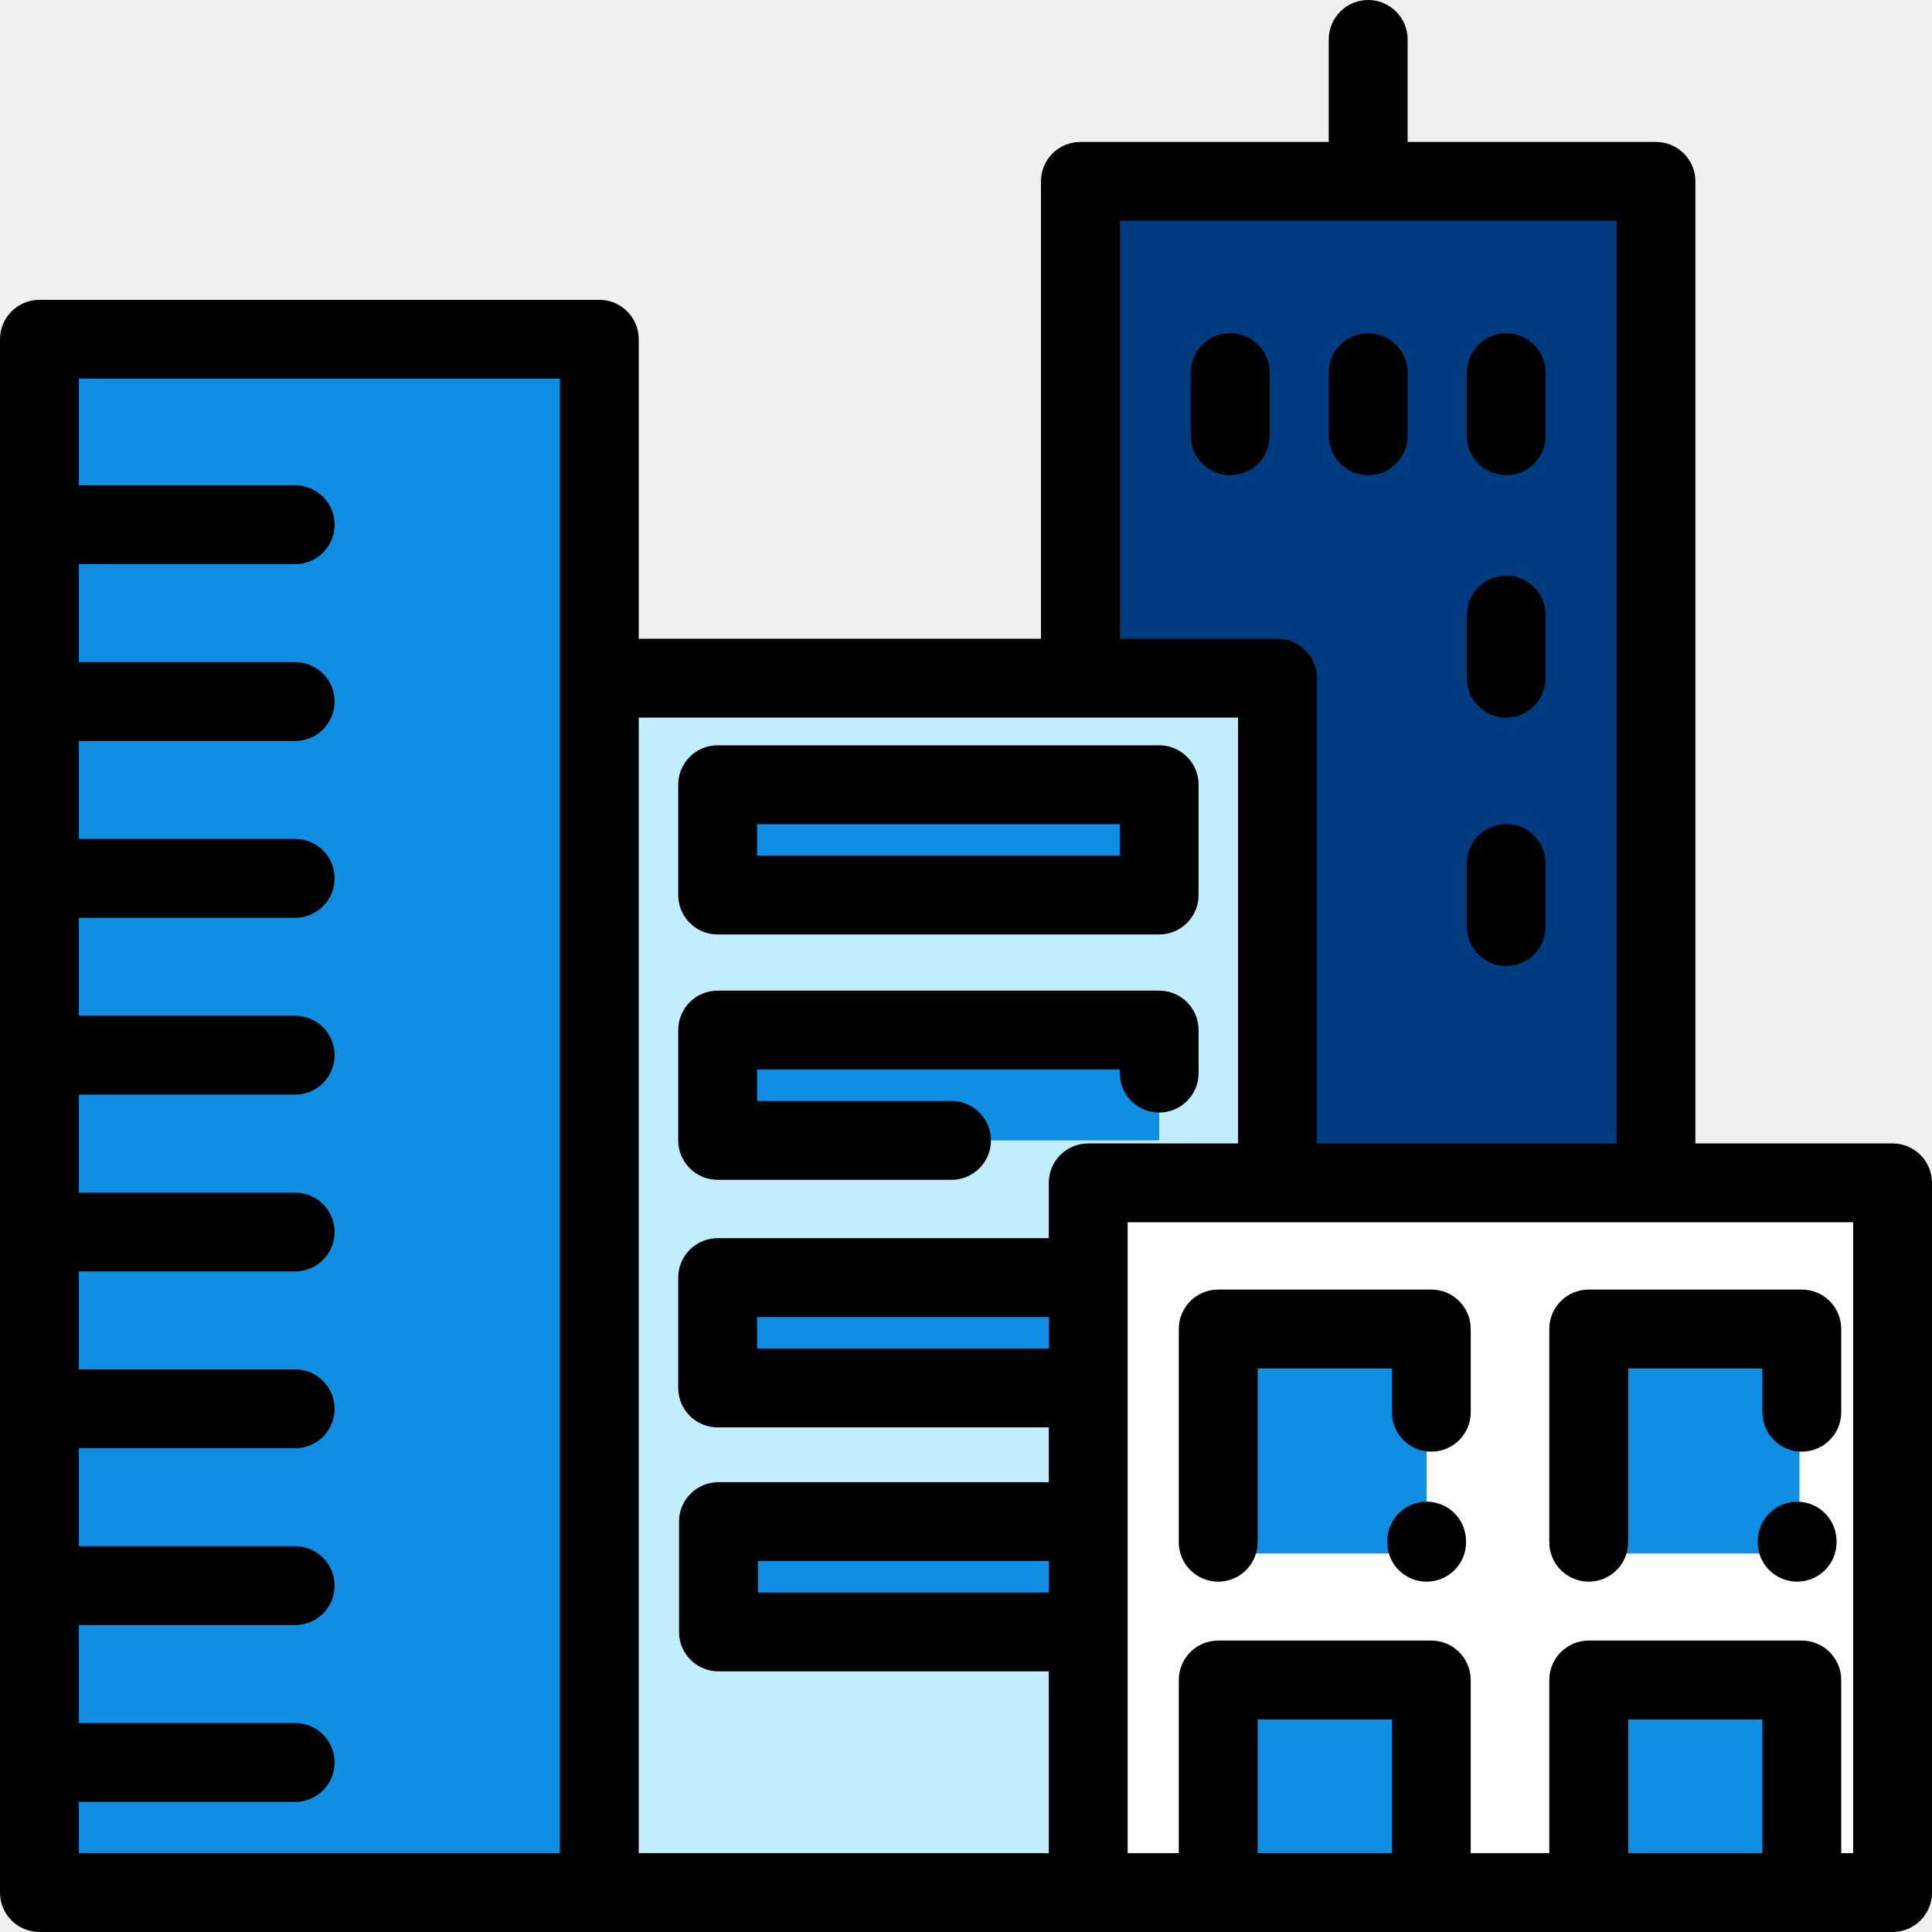
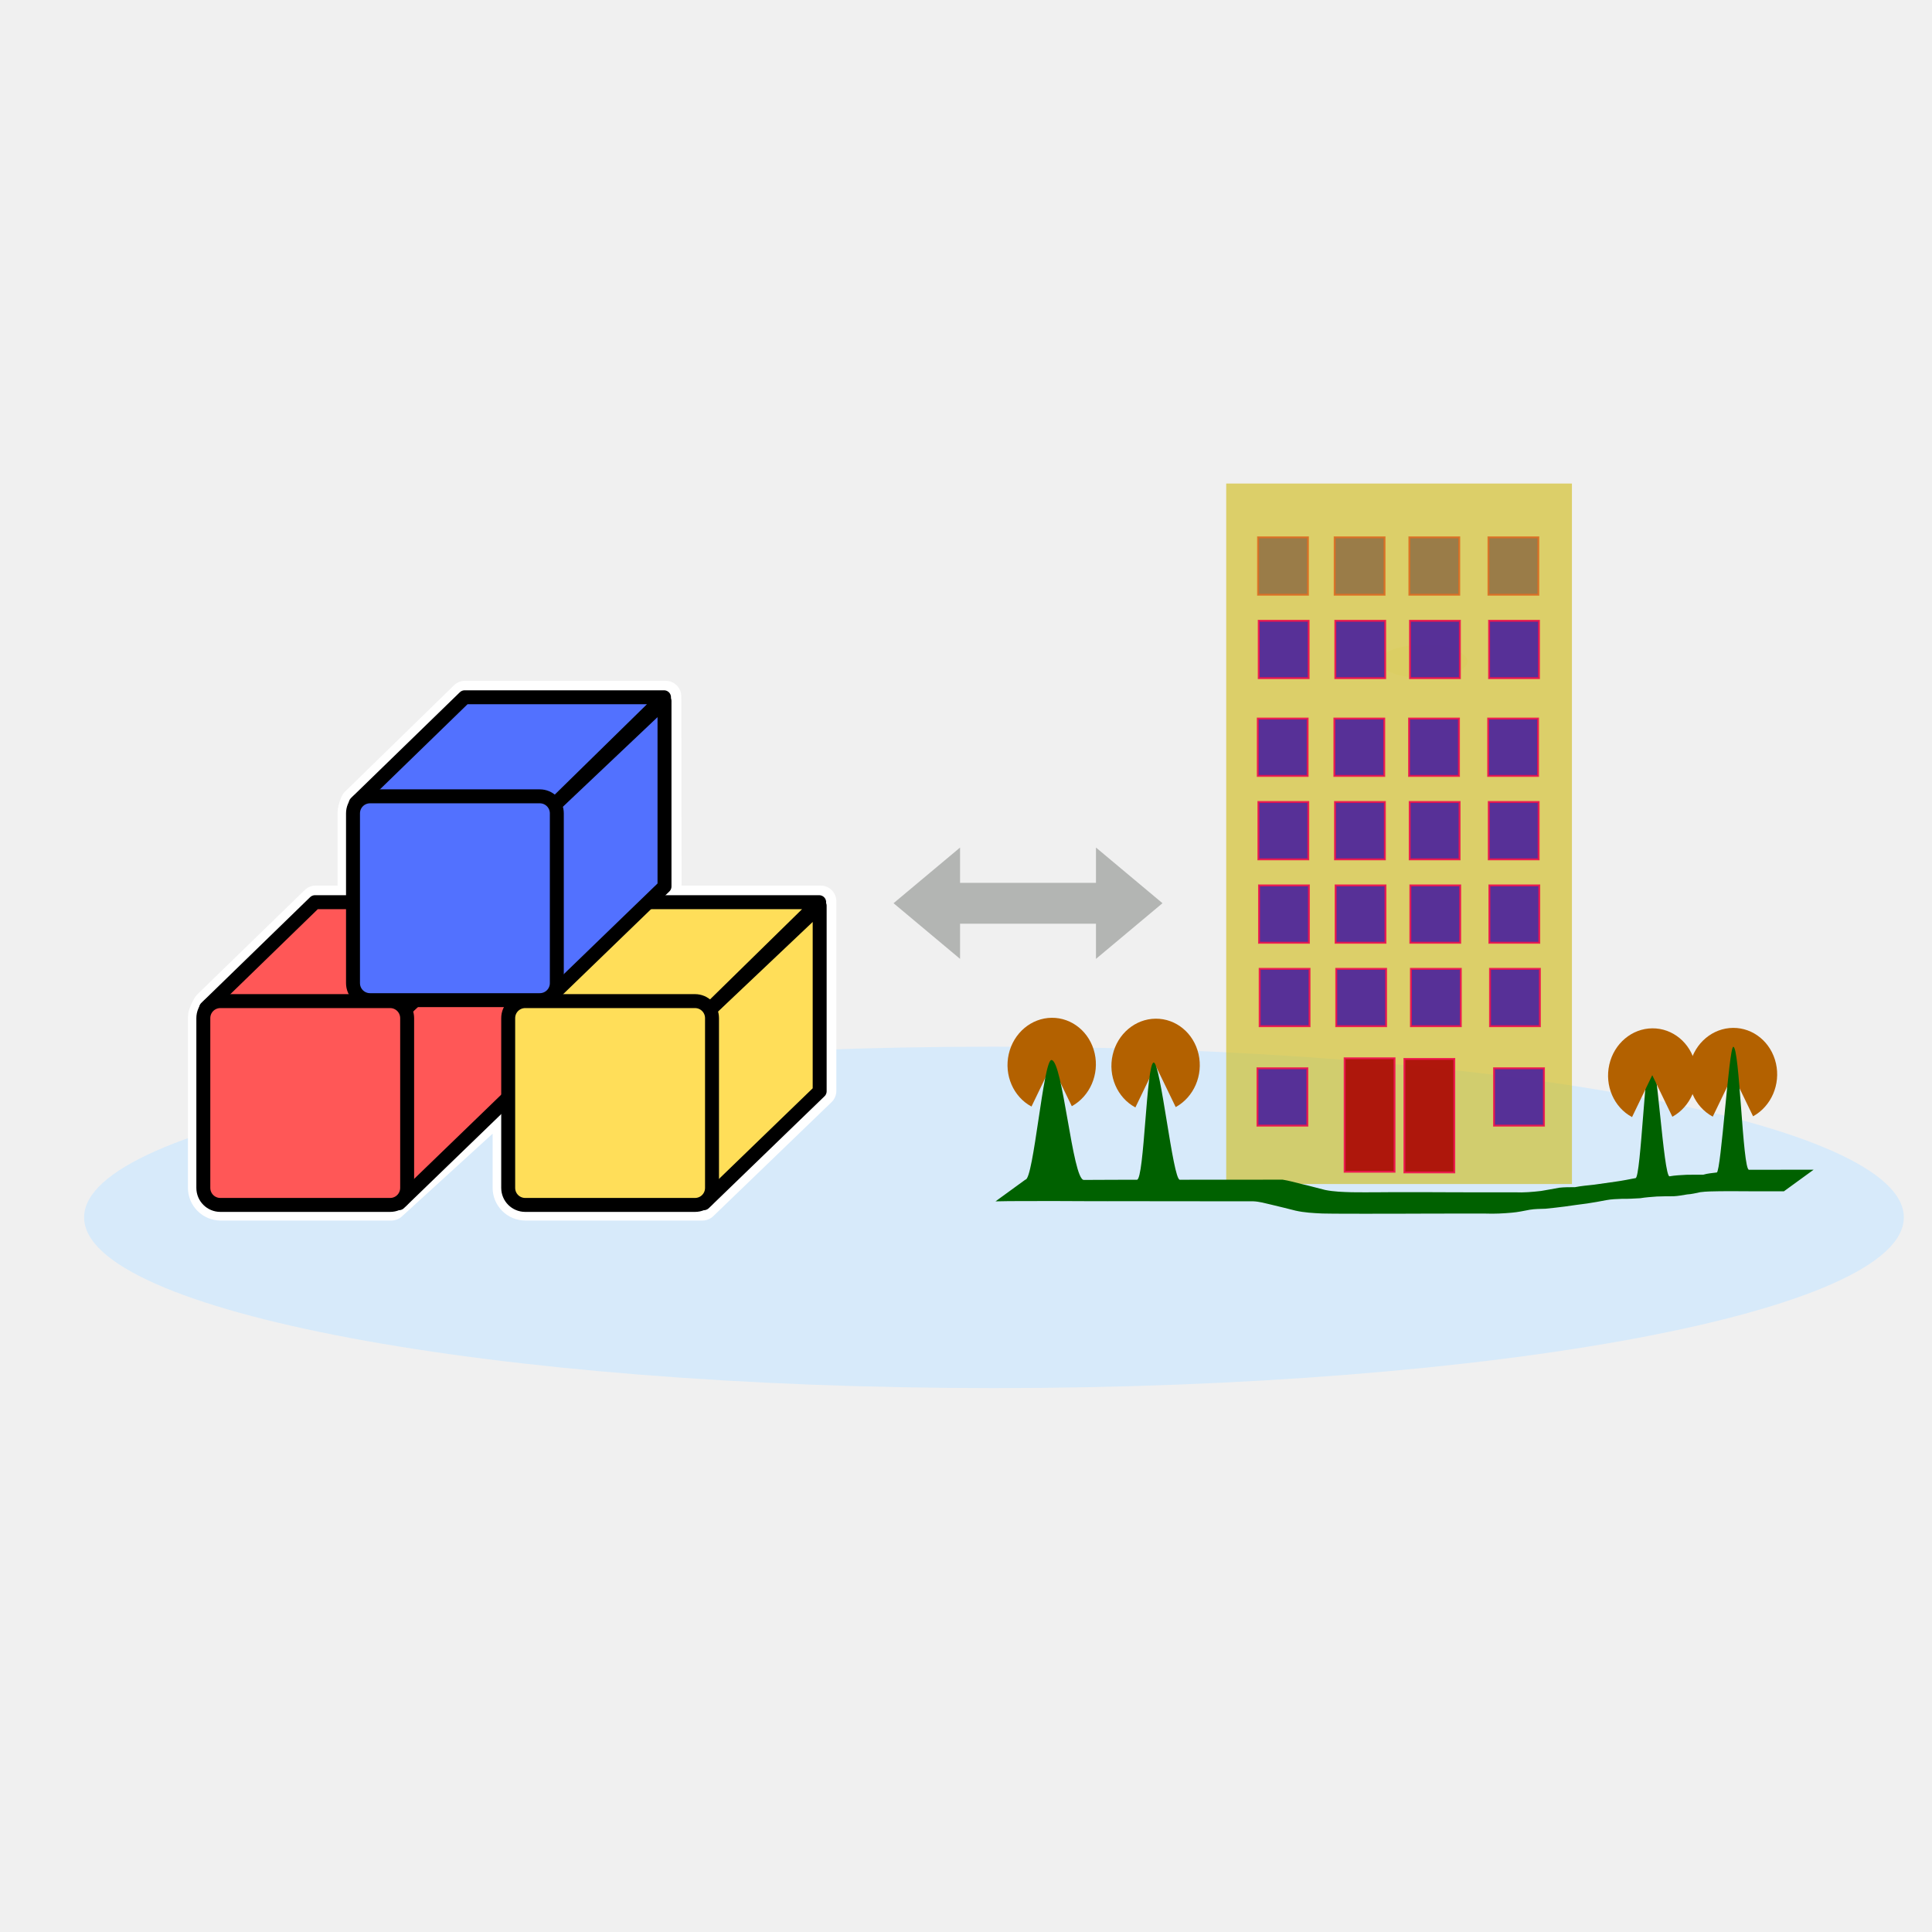
- <svg xmlns="http://www.w3.org/2000/svg" version="1.1" id="Layer_1" x="0px" y="0px" viewBox="0 0 512 512" style="enable-background:new 0 0 512 512;" xml:space="preserve">
-   <rect x="10.449" y="89.903" style="fill:#0F8EE3;" width="148.376" height="411.648" />
-   <polygon style="fill:#003A7F;" points="438.849,313.469 438.849,48.065 286.313,48.065 286.313,179.722 338.547,179.722   338.547,313.469 " />
-   <polygon style="fill:#C2EDFF;" points="338.547,309.381 338.547,179.722 158.824,179.722 158.824,501.551 338.547,501.551 " />
-   <g>
-     <rect x="190.182" y="207.956" style="fill:#0F8EE3;" width="117.008" height="29.235" />
-     <rect x="190.182" y="272.98" style="fill:#0F8EE3;" width="117.008" height="29.235" />
-     <rect x="190.182" y="338.004" style="fill:#0F8EE3;" width="117.008" height="29.235" />
-     <rect x="190.182" y="403.028" style="fill:#0F8EE3;" width="117.008" height="29.235" />
+ <svg xmlns="http://www.w3.org/2000/svg" version="1.1" width="500" height="500" viewBox="0 0 500 500" xml:space="preserve">
+   <defs>
+ </defs>
+   <g transform="matrix(5.01 0 0 0.94 257.24 315.06)" id="pqC7jAbUxoI25uMbs7Don">
+     <path style="stroke: rgb(17,242,181); stroke-width: 0; stroke-dasharray: none; stroke-linecap: butt; stroke-dashoffset: 0; stroke-linejoin: miter; stroke-miterlimit: 4; fill: rgb(215,234,250); fill-rule: nonzero; opacity: 1;" vector-effect="non-scaling-stroke" transform=" translate(0, 0)" d="M 0 -47 C 25.944 -47 47 -25.944 47 0 C 47 25.944 25.944 47 0 47 C -25.944 47 -47 25.944 -47 0 C -47 -25.944 -25.944 -47 0 -47 z" stroke-linecap="round" />
  </g>
-   <rect x="288.392" y="313.469" style="fill:#FFFFFF;" width="213.159" height="188.082" />
-   <g>
-     <rect x="322.842" y="352.193" style="fill:#0F8EE3;" width="55.227" height="59.494" />
-     <rect x="421.648" y="352.193" style="fill:#0F8EE3;" width="55.227" height="59.494" />
-     <rect x="322.842" y="448.324" style="fill:#0F8EE3;" width="55.227" height="53.225" />
-     <rect x="421.648" y="448.324" style="fill:#0F8EE3;" width="55.227" height="53.225" />
+   <g transform="matrix(6.757304410065483e+22 0 0 6.757304410065483e+22 149.29 73.02)" id="Dz-otGpqaRhuTU2G6bXkf">
+     <path style="stroke: rgb(0,0,0); stroke-width: 1; stroke-dasharray: none; stroke-linecap: butt; stroke-dashoffset: 0; stroke-linejoin: miter; stroke-miterlimit: 4; fill: rgb(255,255,255); fill-opacity: 0; fill-rule: nonzero; opacity: 1;" vector-effect="non-scaling-stroke" transform=" translate(0, 0)" d="M 0 0 z" stroke-linecap="round" />
  </g>
-   <path d="M501.551,303.02h-52.253V48.065c0-5.771-4.679-10.449-10.449-10.449H373.03V10.449C373.03,4.678,368.351,0,362.581,0  s-10.449,4.678-10.449,10.449v27.167h-65.818c-5.77,0-10.449,4.678-10.449,10.449v121.208H169.273V89.905  c0-5.771-4.679-10.449-10.449-10.449H10.449C4.679,79.456,0,84.134,0,89.905v411.646C0,507.322,4.679,512,10.449,512h491.102  c5.77,0,10.449-4.678,10.449-10.449V313.469C512,307.698,507.321,303.02,501.551,303.02z M296.762,58.514H428.4V303.02h-79.404  V179.722c0-5.771-4.679-10.449-10.449-10.449h-41.784V58.514z M20.898,477.518h57.321c5.77,0,10.449-4.678,10.449-10.449  c0-5.771-4.679-10.449-10.449-10.449H20.898v-25.962h57.321c5.77,0,10.449-4.678,10.449-10.449c0-5.771-4.679-10.449-10.449-10.449  H20.898v-25.962h57.321c5.77,0,10.449-4.678,10.449-10.449c0-5.771-4.679-10.449-10.449-10.449H20.898V336.94h57.321  c5.77,0,10.449-4.678,10.449-10.449c0-5.771-4.679-10.449-10.449-10.449H20.898V290.08h57.321c5.77,0,10.449-4.678,10.449-10.449  c0-5.771-4.679-10.449-10.449-10.449H20.898v-25.961h57.321c5.77,0,10.449-4.678,10.449-10.449s-4.679-10.449-10.449-10.449H20.898  v-25.962h57.321c5.77,0,10.449-4.678,10.449-10.449s-4.679-10.449-10.449-10.449H20.898v-25.962h57.321  c5.77,0,10.449-4.678,10.449-10.449s-4.679-10.449-10.449-10.449H20.898v-28.25h127.478v79.368v311.38H20.898V477.518z   M169.273,190.171h158.824V303.02h-39.706c-5.77,0-10.449,4.678-10.449,10.449v14.661h-87.76c-5.77,0-10.449,4.678-10.449,10.449  v29.235c0,5.771,4.679,10.449,10.449,10.449h87.76v14.53h-87.544c-5.77,0-10.449,4.678-10.449,10.449v29.235  c0,5.771,4.679,10.449,10.449,10.449h87.544v48.175H169.273V190.171z M277.943,357.366h-77.311v-8.337h77.311V357.366z   M277.943,422.03h-77.095v-8.337h77.095V422.03z M333.29,491.102v-35.437h35.57v35.437h-30.314H333.29z M467.047,491.102h-35.57  v-35.437h35.57V491.102z M491.102,491.102h-3.157v-45.886c0-5.771-4.679-10.449-10.449-10.449h-56.468  c-5.77,0-10.449,4.678-10.449,10.449v45.886h-20.822v-45.886c0-5.771-4.679-10.449-10.449-10.449H322.84  c-5.77,0-10.449,4.678-10.449,10.449v45.886h-13.55V323.918h192.261V491.102z" />
-   <path d="M379.309,341.747h-56.468c-5.77,0-10.449,4.678-10.449,10.449v56.511c0,5.771,4.679,10.449,10.449,10.449  s10.449-4.678,10.449-10.449v-46.062h35.57v11.609c0,5.771,4.679,10.449,10.449,10.449s10.449-4.678,10.449-10.449v-22.058  C389.758,346.425,385.079,341.747,379.309,341.747z" />
-   <path d="M378.068,397.967c-5.77,0-10.449,4.678-10.449,10.449v0.292c0,5.771,4.679,10.449,10.449,10.449s10.449-4.678,10.449-10.449  v-0.292C388.517,402.645,383.839,397.967,378.068,397.967z" />
-   <path d="M410.58,352.196v56.511c0,5.771,4.679,10.449,10.449,10.449s10.449-4.678,10.449-10.449v-46.062h35.57v11.609  c0,5.771,4.679,10.449,10.449,10.449s10.449-4.678,10.449-10.449v-22.058c0-5.771-4.679-10.449-10.449-10.449h-56.468  C415.258,341.747,410.58,346.425,410.58,352.196z" />
-   <path d="M476.256,397.967c-5.77,0-10.449,4.678-10.449,10.449v0.292c0,5.771,4.679,10.449,10.449,10.449s10.449-4.678,10.449-10.449  v-0.292C486.705,402.645,482.026,397.967,476.256,397.967z" />
-   <path d="M326.009,88.303c-5.77,0-10.449,4.678-10.449,10.449v16.718c0,5.771,4.679,10.449,10.449,10.449  c5.77,0,10.449-4.678,10.449-10.449V98.752C336.458,92.981,331.779,88.303,326.009,88.303z" />
-   <path d="M362.581,125.92c5.77,0,10.449-4.678,10.449-10.449V98.752c0-5.771-4.679-10.449-10.449-10.449s-10.449,4.678-10.449,10.449  v16.718C352.132,121.242,356.811,125.92,362.581,125.92z" />
-   <path d="M399.152,125.92c5.77,0,10.449-4.678,10.449-10.449V98.752c0-5.771-4.679-10.449-10.449-10.449  c-5.77,0-10.449,4.678-10.449,10.449v16.718C388.703,121.242,393.382,125.92,399.152,125.92z" />
-   <path d="M399.152,190.171c5.77,0,10.449-4.678,10.449-10.449v-16.718c0-5.771-4.679-10.449-10.449-10.449  c-5.77,0-10.449,4.678-10.449,10.449v16.718C388.703,185.493,393.382,190.171,399.152,190.171z" />
-   <path d="M399.152,256c5.77,0,10.449-4.678,10.449-10.449v-16.718c0-5.771-4.679-10.449-10.449-10.449  c-5.77,0-10.449,4.678-10.449,10.449v16.718C388.703,251.322,393.382,256,399.152,256z" />
-   <path d="M190.183,247.641H307.19c5.77,0,10.449-4.678,10.449-10.449v-29.235c0-5.771-4.679-10.449-10.449-10.449H190.183  c-5.77,0-10.449,4.678-10.449,10.449v29.235C179.734,242.963,184.412,247.641,190.183,247.641z M200.632,218.406h96.109v8.337  h-96.109L200.632,218.406L200.632,218.406z" />
-   <path d="M190.183,312.664h61.985c5.77,0,10.449-4.678,10.449-10.449s-4.679-10.449-10.449-10.449h-51.536v-8.337h96.109v0.958  c0,5.771,4.679,10.449,10.449,10.449c5.77,0,10.449-4.678,10.449-10.449V272.98c0-5.771-4.679-10.449-10.449-10.449H190.183  c-5.77,0-10.449,4.678-10.449,10.449v29.235C179.734,307.986,184.412,312.664,190.183,312.664z" />
-   <g>
- </g>
-   <g>
- </g>
-   <g>
- </g>
-   <g>
- </g>
-   <g>
- </g>
-   <g>
- </g>
-   <g>
- </g>
-   <g>
- </g>
-   <g>
- </g>
-   <g>
- </g>
-   <g>
- </g>
-   <g>
- </g>
-   <g>
- </g>
-   <g>
- </g>
-   <g>
- </g>
+   <g transform="matrix(0.87 0 0 0.87 266.05 233.75)" id="0tC6Dbg4zQ40qz_ZfJlGe">
+     <path style="stroke: none; stroke-width: 1; stroke-dasharray: none; stroke-linecap: butt; stroke-dashoffset: 0; stroke-linejoin: miter; stroke-miterlimit: 4; fill: rgb(179,181,179); fill-rule: nonzero; opacity: 1;" vector-effect="non-scaling-stroke" transform=" translate(-40, -40)" d="M 60.214 56.561 L 60.214 46.09 L 19.786 46.09 L 19.786 56.56 L 0 40 L 19.786 23.439 L 19.786 33.938 L 60.214 33.938 L 60.214 23.439 L 80 40 L 60.214 56.561 z" stroke-linecap="round" />
+   </g>
+   <g transform="matrix(0.83 0 0 0.83 132.54 246.03)" id="qM1G8VRdmkFQgRWQODUqp">
+     <g style="" vector-effect="non-scaling-stroke">
+       <g transform="matrix(3.8 0 0 3.8 0 0)" id="dc3mZXot5UUy1-ERucRa_">
+         <path style="stroke: rgb(255,255,255); stroke-width: 8.13; stroke-dasharray: none; stroke-linecap: round; stroke-dashoffset: 0; stroke-linejoin: round; stroke-miterlimit: 4; fill: none; fill-rule: nonzero; opacity: 1;" vector-effect="non-scaling-stroke" transform=" translate(-30, -30)" d="M 26.134 9.144 L 17.187 17.873 C 17.187 17.873 16.969 18.349 16.969 18.652 L 16.969 25.947 L 13.883 25.947 L 5.154 34.427 C 5.12 34.458 5.091 34.486 5.06 34.52 C 5.06 34.52 4.686 35.152 4.686 35.456 L 4.686 49.453 C 4.686 50.231 5.311 50.856 6.089 50.856 L 20.087 50.856 L 29.688 42.096 L 29.688 49.453 C 29.688 50.231 30.313 50.856 31.091 50.856 L 45.611 50.856 L 55.314 41.503 L 55.314 25.947 L 42.616 25.947 L 42.594 9.144 L 26.134 9.144 z" stroke-linecap="round" />
+       </g>
+       <g transform="matrix(3.27 0 0 3.27 -17.22 32.35)" id="YB67RY9fqsTJs5m2L47_7">
+         <path style="stroke: rgb(0,0,0); stroke-width: 3.61; stroke-dasharray: none; stroke-linecap: round; stroke-dashoffset: 0; stroke-linejoin: round; stroke-miterlimit: 4; fill: rgb(255,87,87); fill-rule: evenodd; opacity: 1;" vector-effect="non-scaling-stroke" transform=" translate(-29.21, -42.61)" d="M 23.692 56.796 L 34.73 46.123 L 34.73 28.434 L 23.765 38.814 L 23.692 56.796 z" stroke-linecap="round" />
+       </g>
+       <g transform="matrix(3.27 0 0 3.27 -47.36 2.7)" id="dcgvO4ROO-aCkrQjLJRIx">
+         <path style="stroke: rgb(0,0,0); stroke-width: 3.61; stroke-dasharray: none; stroke-linecap: round; stroke-dashoffset: 0; stroke-linejoin: round; stroke-miterlimit: 4; fill: rgb(255,87,87); fill-rule: evenodd; opacity: 1;" vector-effect="non-scaling-stroke" transform=" translate(-20.04, -33.59)" d="M 5.344 38.229 L 15.724 28.141 L 34.73 28.141 L 23.619 39.033 L 5.344 38.229 z" stroke-linecap="round" />
+       </g>
+       <g transform="matrix(3.27 0 0 3.27 -64.5 47.51)" id="aTOiC1yOyuFIhDe9dXHJg">
+         <path style="stroke: rgb(0,0,0); stroke-width: 3.61; stroke-dasharray: none; stroke-linecap: round; stroke-dashoffset: 0; stroke-linejoin: round; stroke-miterlimit: 4; fill: rgb(255,87,87); fill-rule: evenodd; opacity: 1;" vector-effect="non-scaling-stroke" transform=" translate(-14.83, -47.23)" d="M 6.734 37.511 C 5.834 37.511 5.109 38.236 5.109 39.136 L 5.109 55.321 C 5.109 56.222 5.834 56.946 6.734 56.946 L 22.919 56.946 C 23.819 56.946 24.544 56.222 24.544 55.321 L 24.544 39.136 C 24.544 38.236 23.819 37.511 22.919 37.511 L 6.734 37.511 z" stroke-linecap="round" />
+       </g>
+       <g transform="matrix(3.27 0 0 3.27 77.84 32.35)" id="0JMq5IiP7ZV6skg6hTL3L">
+         <path style="stroke: rgb(0,0,0); stroke-width: 3.61; stroke-dasharray: none; stroke-linecap: round; stroke-dashoffset: 0; stroke-linejoin: round; stroke-miterlimit: 4; fill: rgb(255,222,89); fill-rule: evenodd; opacity: 1;" vector-effect="non-scaling-stroke" transform=" translate(-29.21, -42.61)" d="M 23.692 56.796 L 34.73 46.123 L 34.73 28.434 L 23.765 38.814 L 23.692 56.796 z" stroke-linecap="round" />
+       </g>
+       <g transform="matrix(3.27 0 0 3.27 47.7 2.7)" id="go82EwYvZ27VC-TbvmQiV">
+         <path style="stroke: rgb(0,0,0); stroke-width: 3.61; stroke-dasharray: none; stroke-linecap: round; stroke-dashoffset: 0; stroke-linejoin: round; stroke-miterlimit: 4; fill: rgb(255,222,89); fill-rule: evenodd; opacity: 1;" vector-effect="non-scaling-stroke" transform=" translate(-20.04, -33.59)" d="M 5.344 38.229 L 15.724 28.141 L 34.73 28.141 L 23.619 39.033 L 5.344 38.229 z" stroke-linecap="round" />
+       </g>
+       <g transform="matrix(3.27 0 0 3.27 30.56 47.51)" id="eDH6cgMlEMJ5LuRywJQf0">
+         <path style="stroke: rgb(0,0,0); stroke-width: 3.61; stroke-dasharray: none; stroke-linecap: round; stroke-dashoffset: 0; stroke-linejoin: round; stroke-miterlimit: 4; fill: rgb(255,222,89); fill-rule: evenodd; opacity: 1;" vector-effect="non-scaling-stroke" transform=" translate(-14.83, -47.23)" d="M 6.734 37.511 C 5.834 37.511 5.109 38.236 5.109 39.136 L 5.109 55.321 C 5.109 56.222 5.834 56.946 6.734 56.946 L 22.919 56.946 C 23.819 56.946 24.544 56.222 24.544 55.321 L 24.544 39.136 C 24.544 38.236 23.819 37.511 22.919 37.511 L 6.734 37.511 z" stroke-linecap="round" />
+       </g>
+       <g transform="matrix(3.27 0 0 3.27 29.46 -31.51)" id="TIf8fkXk5wX18fbIzgcQA">
+         <path style="stroke: rgb(0,0,0); stroke-width: 3.61; stroke-dasharray: none; stroke-linecap: round; stroke-dashoffset: 0; stroke-linejoin: round; stroke-miterlimit: 4; fill: rgb(82,113,255); fill-rule: evenodd; opacity: 1;" vector-effect="non-scaling-stroke" transform=" translate(-29.21, -42.61)" d="M 23.692 56.796 L 34.73 46.123 L 34.73 28.434 L 23.765 38.814 L 23.692 56.796 z" stroke-linecap="round" />
+       </g>
+       <g transform="matrix(3.27 0 0 3.27 -0.68 -61.19)" id="IYxu2RwGygWdxmQfWPf5s">
+         <path style="stroke: rgb(0,0,0); stroke-width: 3.61; stroke-dasharray: none; stroke-linecap: round; stroke-dashoffset: 0; stroke-linejoin: round; stroke-miterlimit: 4; fill: rgb(82,113,255); fill-rule: evenodd; opacity: 1;" vector-effect="non-scaling-stroke" transform=" translate(-20.04, -33.59)" d="M 5.344 38.229 L 15.724 28.141 L 34.73 28.141 L 23.619 39.033 L 5.344 38.229 z" stroke-linecap="round" />
+       </g>
+       <g transform="matrix(3.27 0 0 3.27 -17.83 -16.34)" id="JwRV2CLGDe5E1d21y13e4">
+         <path style="stroke: rgb(0,0,0); stroke-width: 3.61; stroke-dasharray: none; stroke-linecap: round; stroke-dashoffset: 0; stroke-linejoin: round; stroke-miterlimit: 4; fill: rgb(82,113,255); fill-rule: evenodd; opacity: 1;" vector-effect="non-scaling-stroke" transform=" translate(-14.83, -47.23)" d="M 6.734 37.511 C 5.834 37.511 5.109 38.236 5.109 39.136 L 5.109 55.321 C 5.109 56.222 5.834 56.946 6.734 56.946 L 22.919 56.946 C 23.819 56.946 24.544 56.222 24.544 55.321 L 24.544 39.136 C 24.544 38.236 23.819 37.511 22.919 37.511 L 6.734 37.511 z" stroke-linecap="round" />
+       </g>
+     </g>
+   </g>
+   <g transform="matrix(0.96 0 0 0.96 363.5 219.9)" id="fAxK152yy8faC_BhTW8hS">
+     <g style="" vector-effect="non-scaling-stroke">
+       <g transform="matrix(0.4 0 0 0.4 -32.77 -76.47)" id="JqcEIbRgJR_z74VaJhEUu">
+         <path style="stroke: rgb(239,16,77); stroke-opacity: 0.88; stroke-width: 0.5; stroke-dasharray: none; stroke-linecap: butt; stroke-dashoffset: 0; stroke-linejoin: miter; stroke-miterlimit: 4; fill: rgb(71,28,156); fill-opacity: 0.89; fill-rule: nonzero; opacity: 1;" vector-effect="non-scaling-stroke" transform=" translate(-16.8, -19.32)" d="M 0 38.642 L 0 0 L 33.602 0 L 33.602 38.642 z" stroke-linecap="round" />
+       </g>
+       <g transform="matrix(0.4 0 0 0.4 -12.12 -76.47)" id="dhVnwOYKy81dHYwOBJIYC">
+         <path style="stroke: rgb(239,16,77); stroke-opacity: 0.88; stroke-width: 0.5; stroke-dasharray: none; stroke-linecap: butt; stroke-dashoffset: 0; stroke-linejoin: miter; stroke-miterlimit: 4; fill: rgb(71,28,156); fill-opacity: 0.89; fill-rule: nonzero; opacity: 1;" vector-effect="non-scaling-stroke" transform=" translate(-16.8, -19.32)" d="M 0 38.642 L 0 0 L 33.602 0 L 33.602 38.642 z" stroke-linecap="round" />
+       </g>
+       <g transform="matrix(0.4 0 0 0.4 29.34 -76.47)" id="4VuOyztZDN8wYWzsvsZMQ">
+         <path style="stroke: rgb(239,16,77); stroke-opacity: 0.88; stroke-width: 0.5; stroke-dasharray: none; stroke-linecap: butt; stroke-dashoffset: 0; stroke-linejoin: miter; stroke-miterlimit: 4; fill: rgb(71,28,156); fill-opacity: 0.89; fill-rule: nonzero; opacity: 1;" vector-effect="non-scaling-stroke" transform=" translate(-16.8, -19.32)" d="M 0 38.642 L 0 0 L 33.602 0 L 33.602 38.642 z" stroke-linecap="round" />
+       </g>
+       <g transform="matrix(0.4 0 0 0.4 8.02 -76.47)" id="g3HPZXCutOHSxDWsuOUy6">
+         <path style="stroke: rgb(239,16,77); stroke-opacity: 0.88; stroke-width: 0.5; stroke-dasharray: none; stroke-linecap: butt; stroke-dashoffset: 0; stroke-linejoin: miter; stroke-miterlimit: 4; fill: rgb(71,28,156); fill-opacity: 0.89; fill-rule: nonzero; opacity: 1;" vector-effect="non-scaling-stroke" transform=" translate(-16.8, -19.32)" d="M 0 38.642 L 0 0 L 33.602 0 L 33.602 38.642 z" stroke-linecap="round" />
+       </g>
+       <g transform="matrix(1.27 0.1 -0.16 2.04 88.57 60.2)" id="qe_CYN5UiM0ZbF3fyB0ij">
+         <linearGradient id="SVGID_16" gradientUnits="userSpaceOnUse" gradientTransform="matrix(1 0 0 1 0 0)" x1="189.61" y1="384.75" x2="200.36" y2="386.79">
+           <stop offset="0%" style="stop-color:rgb(223,104,0);stop-opacity: 0.93" />
+           <stop offset="100%" style="stop-color:rgb(223,104,0);stop-opacity: 0" />
+         </linearGradient>
+         <path style="stroke: url(#SVGID_16); stroke-width: 0.25; stroke-dasharray: none; stroke-linecap: square; stroke-dashoffset: 0; stroke-linejoin: bevel; stroke-miterlimit: 4; fill: rgb(179,97,0); fill-rule: evenodd; opacity: 1;" vector-effect="non-scaling-stroke" transform=" translate(-192.01, -385.44)" d="M 188.44 391.38 C 184.449 390.29 182.108 387.536 182.775 384.717 C 183.442 381.898 186.944 379.748 191.248 379.515 C 195.552 379.282 199.537 381.027 200.889 383.737 C 202.241 386.446 200.609 389.416 196.94 390.92 L 192.01 385.67 z" stroke-linecap="round" />
+       </g>
+       <g transform="matrix(1.27 0.1 -0.16 2.04 -67.08 57.72)" id="04pEex3KeN8g1gyW5ncNZ">
+         <linearGradient id="SVGID_17" gradientUnits="userSpaceOnUse" gradientTransform="matrix(1 0 0 1 0 0)" x1="189.61" y1="384.75" x2="200.36" y2="386.79">
+           <stop offset="0%" style="stop-color:rgb(223,104,0);stop-opacity: 0.93" />
+           <stop offset="100%" style="stop-color:rgb(223,104,0);stop-opacity: 0" />
+         </linearGradient>
+         <path style="stroke: url(#SVGID_17); stroke-width: 0.25; stroke-dasharray: none; stroke-linecap: square; stroke-dashoffset: 0; stroke-linejoin: bevel; stroke-miterlimit: 4; fill: rgb(179,97,0); fill-rule: evenodd; opacity: 1;" vector-effect="non-scaling-stroke" transform=" translate(-192.01, -385.44)" d="M 188.44 391.38 C 184.449 390.29 182.108 387.536 182.775 384.717 C 183.442 381.898 186.944 379.748 191.248 379.515 C 195.552 379.282 199.537 381.027 200.889 383.737 C 202.241 386.446 200.609 389.416 196.94 390.92 L 192.01 385.67 z" stroke-linecap="round" />
+       </g>
+       <g transform="matrix(1.27 0.1 -0.16 2.04 -95.09 57.48)" id="PlzRi81ZjsALXPE44OVab">
+         <linearGradient id="SVGID_18" gradientUnits="userSpaceOnUse" gradientTransform="matrix(1 0 0 1 0 0)" x1="189.61" y1="384.75" x2="200.36" y2="386.79">
+           <stop offset="0%" style="stop-color:rgb(223,104,0);stop-opacity: 0.93" />
+           <stop offset="100%" style="stop-color:rgb(223,104,0);stop-opacity: 0" />
+         </linearGradient>
+         <path style="stroke: url(#SVGID_18); stroke-width: 0.25; stroke-dasharray: none; stroke-linecap: square; stroke-dashoffset: 0; stroke-linejoin: bevel; stroke-miterlimit: 4; fill: rgb(179,97,0); fill-rule: evenodd; opacity: 1;" vector-effect="non-scaling-stroke" transform=" translate(-192.01, -385.44)" d="M 188.44 391.38 C 184.449 390.29 182.108 387.536 182.775 384.717 C 183.442 381.898 186.944 379.748 191.248 379.515 C 195.552 379.282 199.537 381.027 200.889 383.737 C 202.241 386.446 200.609 389.416 196.94 390.92 L 192.01 385.67 z" stroke-linecap="round" />
+       </g>
+       <g transform="matrix(0.4 0 0 0.4 5.18 -50.76)" id="a_r2gjWO1rKOCkBbRTV3e">
+         <path style="stroke: none; stroke-width: 0; stroke-dasharray: none; stroke-linecap: butt; stroke-dashoffset: 0; stroke-linejoin: miter; stroke-miterlimit: 4.6; fill: rgb(205,182,0); fill-opacity: 0.11; fill-rule: nonzero; opacity: 0.56;" vector-effect="non-scaling-stroke" transform=" translate(-325.31, -466.7)" d="M 354.84 466.7 C 354.833 472.95 341.61 478.015 325.304 478.014 C 308.999 478.013 295.782 472.945 295.782 466.695 C 295.782 460.445 308.999 455.377 325.304 455.376 C 341.61 455.375 354.833 460.44 354.84 466.69 L 325.31 466.7 z" stroke-linecap="round" />
+       </g>
+       <g transform="matrix(0.4 0 0 0.4 -1.48 -4.29)" id="DEoWQlHNgASJUMQBdN3Q0">
+         <path style="stroke: none; stroke-width: 0; stroke-dasharray: none; stroke-linecap: butt; stroke-dashoffset: 0; stroke-linejoin: miter; stroke-miterlimit: 4; fill: rgb(205,181,0); fill-rule: nonzero; opacity: 0.56;" vector-effect="non-scaling-stroke" transform=" translate(-116.5, -236.05)" d="M 0 472.1 L 0 0 L 233 0 L 233 472.1 z" stroke-linecap="round" />
+       </g>
+       <g transform="matrix(0.4 0 0 0.4 30.85 66.66)" id="mGf9sHuiKK0IpWm8hg-gZ">
+         <path style="stroke: rgb(239,16,77); stroke-opacity: 0.88; stroke-width: 0.5; stroke-dasharray: none; stroke-linecap: butt; stroke-dashoffset: 0; stroke-linejoin: miter; stroke-miterlimit: 4; fill: rgb(71,28,156); fill-opacity: 0.89; fill-rule: nonzero; opacity: 1;" vector-effect="non-scaling-stroke" transform=" translate(-16.8, -19.32)" d="M 0 38.642 L 0 0 L 33.602 0 L 33.602 38.642 z" stroke-linecap="round" />
+       </g>
+       <g transform="matrix(0.4 0 0 0.4 -32.93 66.66)" id="7W9oXvY8OUng6iih6tpzO">
+         <path style="stroke: rgb(239,16,77); stroke-opacity: 0.88; stroke-width: 0.5; stroke-dasharray: none; stroke-linecap: butt; stroke-dashoffset: 0; stroke-linejoin: miter; stroke-miterlimit: 4; fill: rgb(71,28,156); fill-opacity: 0.89; fill-rule: nonzero; opacity: 1;" vector-effect="non-scaling-stroke" transform=" translate(-16.8, -19.32)" d="M 0 38.642 L 0 0 L 33.602 0 L 33.602 38.642 z" stroke-linecap="round" />
+       </g>
+       <g transform="matrix(0.4 0 0 0.4 -32.59 -53.98)" id="WT0cSbzu7FGDCyXqeaZK-">
+         <path style="stroke: rgb(239,16,77); stroke-opacity: 0.88; stroke-width: 0.5; stroke-dasharray: none; stroke-linecap: butt; stroke-dashoffset: 0; stroke-linejoin: miter; stroke-miterlimit: 4; fill: rgb(71,28,156); fill-opacity: 0.89; fill-rule: nonzero; opacity: 1;" vector-effect="non-scaling-stroke" transform=" translate(-16.8, -19.32)" d="M 0 38.642 L 0 0 L 33.602 0 L 33.602 38.642 z" stroke-linecap="round" />
+       </g>
+       <g transform="matrix(0.4 0 0 0.4 -11.95 -53.98)" id="nh9DZBmlu5_23qN5ttMnL">
+         <path style="stroke: rgb(239,16,77); stroke-opacity: 0.88; stroke-width: 0.5; stroke-dasharray: none; stroke-linecap: butt; stroke-dashoffset: 0; stroke-linejoin: miter; stroke-miterlimit: 4; fill: rgb(71,28,156); fill-opacity: 0.89; fill-rule: nonzero; opacity: 1;" vector-effect="non-scaling-stroke" transform=" translate(-16.8, -19.32)" d="M 0 38.642 L 0 0 L 33.602 0 L 33.602 38.642 z" stroke-linecap="round" />
+       </g>
+       <g transform="matrix(0.4 0 0 0.4 29.51 -53.98)" id="Fzc6qqFbx6DEximkPDWBx">
+         <path style="stroke: rgb(239,16,77); stroke-opacity: 0.88; stroke-width: 0.5; stroke-dasharray: none; stroke-linecap: butt; stroke-dashoffset: 0; stroke-linejoin: miter; stroke-miterlimit: 4; fill: rgb(71,28,156); fill-opacity: 0.89; fill-rule: nonzero; opacity: 1;" vector-effect="non-scaling-stroke" transform=" translate(-16.8, -19.32)" d="M 0 38.642 L 0 0 L 33.602 0 L 33.602 38.642 z" stroke-linecap="round" />
+       </g>
+       <g transform="matrix(0.4 0 0 0.4 8.19 -53.98)" id="iJFrWnRgX8teEib55V5Tz">
+         <path style="stroke: rgb(239,16,77); stroke-opacity: 0.88; stroke-width: 0.5; stroke-dasharray: none; stroke-linecap: butt; stroke-dashoffset: 0; stroke-linejoin: miter; stroke-miterlimit: 4; fill: rgb(71,28,156); fill-opacity: 0.89; fill-rule: nonzero; opacity: 1;" vector-effect="non-scaling-stroke" transform=" translate(-16.8, -19.32)" d="M 0 38.642 L 0 0 L 33.602 0 L 33.602 38.642 z" stroke-linecap="round" />
+       </g>
+       <g transform="matrix(0.4 0 0 0.4 -32.85 -27.62)" id="GQP2MDhSy2vWm6uUVwFgi">
+         <path style="stroke: rgb(239,16,77); stroke-opacity: 0.88; stroke-width: 0.5; stroke-dasharray: none; stroke-linecap: butt; stroke-dashoffset: 0; stroke-linejoin: miter; stroke-miterlimit: 4; fill: rgb(71,28,156); fill-opacity: 0.89; fill-rule: nonzero; opacity: 1;" vector-effect="non-scaling-stroke" transform=" translate(-16.8, -19.32)" d="M 0 38.642 L 0 0 L 33.602 0 L 33.602 38.642 z" stroke-linecap="round" />
+       </g>
+       <g transform="matrix(0.4 0 0 0.4 -12.2 -27.62)" id="Er9V6ORzqASVdpUXBMBW3">
+         <path style="stroke: rgb(239,16,77); stroke-opacity: 0.88; stroke-width: 0.5; stroke-dasharray: none; stroke-linecap: butt; stroke-dashoffset: 0; stroke-linejoin: miter; stroke-miterlimit: 4; fill: rgb(71,28,156); fill-opacity: 0.89; fill-rule: nonzero; opacity: 1;" vector-effect="non-scaling-stroke" transform=" translate(-16.8, -19.32)" d="M 0 38.642 L 0 0 L 33.602 0 L 33.602 38.642 z" stroke-linecap="round" />
+       </g>
+       <g transform="matrix(0.4 0 0 0.4 29.26 -27.62)" id="twrGeY99hgKr9_GvIWPCj">
+         <path style="stroke: rgb(239,16,77); stroke-opacity: 0.88; stroke-width: 0.5; stroke-dasharray: none; stroke-linecap: butt; stroke-dashoffset: 0; stroke-linejoin: miter; stroke-miterlimit: 4; fill: rgb(71,28,156); fill-opacity: 0.89; fill-rule: nonzero; opacity: 1;" vector-effect="non-scaling-stroke" transform=" translate(-16.8, -19.32)" d="M 0 38.642 L 0 0 L 33.602 0 L 33.602 38.642 z" stroke-linecap="round" />
+       </g>
+       <g transform="matrix(0.4 0 0 0.4 7.94 -27.62)" id="nkq_HRcR7EeCbw6N00Df-">
+         <path style="stroke: rgb(239,16,77); stroke-opacity: 0.88; stroke-width: 0.5; stroke-dasharray: none; stroke-linecap: butt; stroke-dashoffset: 0; stroke-linejoin: miter; stroke-miterlimit: 4; fill: rgb(71,28,156); fill-opacity: 0.89; fill-rule: nonzero; opacity: 1;" vector-effect="non-scaling-stroke" transform=" translate(-16.8, -19.32)" d="M 0 38.642 L 0 0 L 33.602 0 L 33.602 38.642 z" stroke-linecap="round" />
+       </g>
+       <g transform="matrix(0.4 0 0 0.4 -32.68 -5.13)" id="nPKEgSPJksejFvrKX55D4">
+         <path style="stroke: rgb(239,16,77); stroke-opacity: 0.88; stroke-width: 0.5; stroke-dasharray: none; stroke-linecap: butt; stroke-dashoffset: 0; stroke-linejoin: miter; stroke-miterlimit: 4; fill: rgb(71,28,156); fill-opacity: 0.89; fill-rule: nonzero; opacity: 1;" vector-effect="non-scaling-stroke" transform=" translate(-16.8, -19.32)" d="M 0 38.642 L 0 0 L 33.602 0 L 33.602 38.642 z" stroke-linecap="round" />
+       </g>
+       <g transform="matrix(0.4 0 0 0.4 -12.03 -5.13)" id="vjESa5oyiLAvpKyaMvT8Q">
+         <path style="stroke: rgb(239,16,77); stroke-opacity: 0.88; stroke-width: 0.5; stroke-dasharray: none; stroke-linecap: butt; stroke-dashoffset: 0; stroke-linejoin: miter; stroke-miterlimit: 4; fill: rgb(71,28,156); fill-opacity: 0.89; fill-rule: nonzero; opacity: 1;" vector-effect="non-scaling-stroke" transform=" translate(-16.8, -19.32)" d="M 0 38.642 L 0 0 L 33.602 0 L 33.602 38.642 z" stroke-linecap="round" />
+       </g>
+       <g transform="matrix(0.4 0 0 0.4 29.42 -5.13)" id="VDBXcGyW9gVF_kHZASDdi">
+         <path style="stroke: rgb(239,16,77); stroke-opacity: 0.88; stroke-width: 0.5; stroke-dasharray: none; stroke-linecap: butt; stroke-dashoffset: 0; stroke-linejoin: miter; stroke-miterlimit: 4; fill: rgb(71,28,156); fill-opacity: 0.89; fill-rule: nonzero; opacity: 1;" vector-effect="non-scaling-stroke" transform=" translate(-16.8, -19.32)" d="M 0 38.642 L 0 0 L 33.602 0 L 33.602 38.642 z" stroke-linecap="round" />
+       </g>
+       <g transform="matrix(0.4 0 0 0.4 8.11 -5.13)" id="PC2fvFbPtNJ3hpPEZ0hsB">
+         <path style="stroke: rgb(239,16,77); stroke-opacity: 0.88; stroke-width: 0.5; stroke-dasharray: none; stroke-linecap: butt; stroke-dashoffset: 0; stroke-linejoin: miter; stroke-miterlimit: 4; fill: rgb(71,28,156); fill-opacity: 0.89; fill-rule: nonzero; opacity: 1;" vector-effect="non-scaling-stroke" transform=" translate(-16.8, -19.32)" d="M 0 38.642 L 0 0 L 33.602 0 L 33.602 38.642 z" stroke-linecap="round" />
+       </g>
+       <g transform="matrix(0.4 0 0 0.4 -32.51 17.36)" id="EHrjQIgm7fygwFSRIVP3K">
+         <path style="stroke: rgb(239,16,77); stroke-opacity: 0.88; stroke-width: 0.5; stroke-dasharray: none; stroke-linecap: butt; stroke-dashoffset: 0; stroke-linejoin: miter; stroke-miterlimit: 4; fill: rgb(71,28,156); fill-opacity: 0.89; fill-rule: nonzero; opacity: 1;" vector-effect="non-scaling-stroke" transform=" translate(-16.8, -19.32)" d="M 0 38.642 L 0 0 L 33.602 0 L 33.602 38.642 z" stroke-linecap="round" />
+       </g>
+       <g transform="matrix(0.4 0 0 0.4 -11.87 17.36)" id="18dJw-ZmhU4Xshpz453zr">
+         <path style="stroke: rgb(239,16,77); stroke-opacity: 0.88; stroke-width: 0.5; stroke-dasharray: none; stroke-linecap: butt; stroke-dashoffset: 0; stroke-linejoin: miter; stroke-miterlimit: 4; fill: rgb(71,28,156); fill-opacity: 0.89; fill-rule: nonzero; opacity: 1;" vector-effect="non-scaling-stroke" transform=" translate(-16.8, -19.32)" d="M 0 38.642 L 0 0 L 33.602 0 L 33.602 38.642 z" stroke-linecap="round" />
+       </g>
+       <g transform="matrix(0.4 0 0 0.4 29.59 17.36)" id="DqjARyTKkFtIznHfcSwwz">
+         <path style="stroke: rgb(239,16,77); stroke-opacity: 0.88; stroke-width: 0.5; stroke-dasharray: none; stroke-linecap: butt; stroke-dashoffset: 0; stroke-linejoin: miter; stroke-miterlimit: 4; fill: rgb(71,28,156); fill-opacity: 0.89; fill-rule: nonzero; opacity: 1;" vector-effect="non-scaling-stroke" transform=" translate(-16.8, -19.32)" d="M 0 38.642 L 0 0 L 33.602 0 L 33.602 38.642 z" stroke-linecap="round" />
+       </g>
+       <g transform="matrix(0.4 0 0 0.4 8.28 17.36)" id="Xf3bIe_Ueiff_a2eAA1Np">
+         <path style="stroke: rgb(239,16,77); stroke-opacity: 0.88; stroke-width: 0.5; stroke-dasharray: none; stroke-linecap: butt; stroke-dashoffset: 0; stroke-linejoin: miter; stroke-miterlimit: 4; fill: rgb(71,28,156); fill-opacity: 0.89; fill-rule: nonzero; opacity: 1;" vector-effect="non-scaling-stroke" transform=" translate(-16.8, -19.32)" d="M 0 38.642 L 0 0 L 33.602 0 L 33.602 38.642 z" stroke-linecap="round" />
+       </g>
+       <g transform="matrix(0.4 0 0 0.4 -32.34 39.85)" id="e0FtGVAeFCx4_0C8rfzHG">
+         <path style="stroke: rgb(239,16,77); stroke-opacity: 0.88; stroke-width: 0.5; stroke-dasharray: none; stroke-linecap: butt; stroke-dashoffset: 0; stroke-linejoin: miter; stroke-miterlimit: 4; fill: rgb(71,28,156); fill-opacity: 0.89; fill-rule: nonzero; opacity: 1;" vector-effect="non-scaling-stroke" transform=" translate(-16.8, -19.32)" d="M 0 38.642 L 0 0 L 33.602 0 L 33.602 38.642 z" stroke-linecap="round" />
+       </g>
+       <g transform="matrix(0.4 0 0 0.4 -11.7 39.85)" id="-Nb2WgbgUcYbq_3r0-s4D">
+         <path style="stroke: rgb(239,16,77); stroke-opacity: 0.88; stroke-width: 0.5; stroke-dasharray: none; stroke-linecap: butt; stroke-dashoffset: 0; stroke-linejoin: miter; stroke-miterlimit: 4; fill: rgb(71,28,156); fill-opacity: 0.89; fill-rule: nonzero; opacity: 1;" vector-effect="non-scaling-stroke" transform=" translate(-16.8, -19.32)" d="M 0 38.642 L 0 0 L 33.602 0 L 33.602 38.642 z" stroke-linecap="round" />
+       </g>
+       <g transform="matrix(0.4 0 0 0.4 29.76 39.85)" id="KHYcDF6K1zdJ_F_DbsprE">
+         <path style="stroke: rgb(239,16,77); stroke-opacity: 0.88; stroke-width: 0.5; stroke-dasharray: none; stroke-linecap: butt; stroke-dashoffset: 0; stroke-linejoin: miter; stroke-miterlimit: 4; fill: rgb(71,28,156); fill-opacity: 0.89; fill-rule: nonzero; opacity: 1;" vector-effect="non-scaling-stroke" transform=" translate(-16.8, -19.32)" d="M 0 38.642 L 0 0 L 33.602 0 L 33.602 38.642 z" stroke-linecap="round" />
+       </g>
+       <g transform="matrix(0.4 0 0 0.4 8.44 39.85)" id="9N9qjuuTJlIY84W7M4U-y">
+         <path style="stroke: rgb(239,16,77); stroke-opacity: 0.88; stroke-width: 0.5; stroke-dasharray: none; stroke-linecap: butt; stroke-dashoffset: 0; stroke-linejoin: miter; stroke-miterlimit: 4; fill: rgb(71,28,156); fill-opacity: 0.89; fill-rule: nonzero; opacity: 1;" vector-effect="non-scaling-stroke" transform=" translate(-16.8, -19.32)" d="M 0 38.642 L 0 0 L 33.602 0 L 33.602 38.642 z" stroke-linecap="round" />
+       </g>
+       <g transform="matrix(0.4 0 0 0.4 -9.43 71.53)" id="p4TUAfcLdKVUmK5bGsPgl">
+         <path style="stroke: rgb(239,16,77); stroke-opacity: 0.88; stroke-width: 0.5; stroke-dasharray: none; stroke-linecap: butt; stroke-dashoffset: 0; stroke-linejoin: miter; stroke-miterlimit: 4; fill: rgb(170,0,0); fill-opacity: 0.89; fill-rule: nonzero; opacity: 1;" vector-effect="non-scaling-stroke" transform=" translate(-16.8, -38.22)" d="M 0 76.444 L 0 0 L 33.602 0 L 33.602 76.444 z" stroke-linecap="round" />
+       </g>
+       <g transform="matrix(0.4 0 0 0.4 6.68 71.7)" id="dqG7sVPt4ux48bVSuxk5T">
+         <path style="stroke: rgb(239,16,77); stroke-opacity: 0.88; stroke-width: 0.5; stroke-dasharray: none; stroke-linecap: butt; stroke-dashoffset: 0; stroke-linejoin: miter; stroke-miterlimit: 4; fill: rgb(170,0,0); fill-opacity: 0.89; fill-rule: nonzero; opacity: 1;" vector-effect="non-scaling-stroke" transform=" translate(-16.8, -38.22)" d="M 0 76.444 L 0 0 L 33.602 0 L 33.602 76.444 z" stroke-linecap="round" />
+       </g>
+       <g transform="matrix(0.4 0 0 0.4 0 75.64)" id="WVTmobnMH-p47cPxqFDzA">
+         <path style="stroke: none; stroke-width: 1; stroke-dasharray: none; stroke-linecap: butt; stroke-dashoffset: 0; stroke-linejoin: miter; stroke-miterlimit: 4; fill: rgb(0,97,0); fill-rule: nonzero; opacity: 1;" vector-effect="non-scaling-stroke" transform=" translate(-312.34, -783.01)" d="M 56.825 816.25 C 62.265 816.42 68.896 735.63 74.337 735.66 C 82.014 735.68 88.502 816.47 96.179 816.47 C 103.2 816.49 110.22 816.45 117.24 816.38 C 122.15 816.36 127.06 816.36 131.97 816.35 C 136.92 816.37 138.32 737.36 143.27 737.36 C 147.95 737.34 156.18 816.35 160.86 816.35 C 165.29 816.36 169.71 816.34 174.14 816.33 C 178.16 816.32 182.19 816.33 186.21 816.34 C 190.16 816.34 194.11 816.32 198.06 816.31 C 201.95 816.34 205.83 816.32 209.72 816.32 C 213.18 816.31 216.64 816.31 220.11 816.3 L 230.18 816.3 C 234.45 816.97 238.61 818.17 242.8 819.2 C 248.19 820.4 253.48 821.94 258.84 823.24 C 264.75 824.43 270.76 824.59 276.76 824.77 C 282.29 824.84 287.82 824.83 293.35 824.8 C 297.48 824.75 301.61 824.73 305.74 824.71 C 309.67 824.72 313.61 824.73 317.54 824.74 L 330.56 824.74 C 335.53 824.75 340.49 824.76 345.46 824.8 C 352.29 824.84 359.11 824.84 365.94 824.84 C 372.86 824.86 379.78 824.82 386.69 824.82 C 392.61 825.1 398.46 824.58 404.33 823.91 C 408.42 823.3 412.46 822.42 416.54 821.73 C 420.09 821.31 423.66 821.38 427.22 821.35 C 431.45 820.51 435.76 820.15 440.03 819.69 C 444.98 819.02 449.92 818.31 454.86 817.58 C 459.29 816.98 463.66 816.07 468.06 815.24 C 471.63 814.7 474.64 731.54 478.24 731.45 C 482.32 731.77 486.89 814.41 490.92 814.04 C 494.67 813.36 498.47 813.22 502.26 813.01 C 506.06 812.93 509.85 812.95 513.65 812.95 C 516.62 812.05 519.7 811.86 522.76 811.45 C 525.63 810.89 530.95 727.27 533.86 726.75 C 538.18 726.48 540.13 809.66 544.46 809.63 C 549.65 809.67 554.85 809.64 560.04 809.62 C 563.79 809.6 567.53 809.59 571.27 809.59 C 574.62 809.58 577.98 809.58 581.34 809.58 L 588.04 809.58 L 567.99 824.15 L 551.23 824.15 C 547.52 824.14 543.82 824.13 540.11 824.1 C 534.93 824.07 529.75 824.01 524.57 824.1 C 520.25 824.2 515.91 824.16 511.62 824.73 C 508.71 825.35 505.81 826.08 502.83 826.24 C 499.78 826.74 496.72 827.34 493.64 827.48 C 489.86 827.5 486.07 827.47 482.3 827.66 C 478.57 827.94 474.84 828.19 471.15 828.8 C 467.04 829.02 462.94 829.3 458.82 829.21 C 455.31 829.37 451.79 829.43 448.32 830.09 C 443.96 830.93 439.6 831.75 435.21 832.37 C 430.26 833.02 425.3 833.67 420.36 834.4 C 415.99 834.9 411.62 835.52 407.24 835.89 C 403.73 836 400.21 836 396.73 836.57 C 392.71 837.33 388.71 838.21 384.63 838.55 C 378.75 839.08 372.88 839.37 366.98 839.15 C 360.07 839.15 353.17 839.12 346.26 839.14 C 339.4 839.13 332.53 839.14 325.67 839.18 C 320.65 839.21 315.63 839.23 310.62 839.23 C 306.27 839.23 301.93 839.23 297.59 839.24 C 293.63 839.24 289.67 839.26 285.71 839.27 C 281.64 839.26 277.57 839.25 273.5 839.23 C 267.97 839.21 262.44 839.27 256.91 839.1 C 250.83 838.81 244.74 838.52 238.78 837.15 C 233.37 835.79 227.96 834.43 222.53 833.15 C 218.44 832.2 214.36 831 210.14 830.87 L 200.06 830.87 C 196.61 830.87 193.15 830.87 189.7 830.86 C 185.81 830.85 181.93 830.83 178.04 830.86 C 174.11 830.85 170.18 830.84 166.25 830.84 C 162.22 830.84 158.19 830.85 154.16 830.85 C 149.75 830.83 145.35 830.82 140.95 830.82 C 136.28 830.82 131.61 830.83 126.94 830.81 C 121.98 830.81 117.01 830.8 112.05 830.82 C 107.17 830.81 102.29 830.82 97.413 830.79 C 90.473 830.73 83.534 830.68 76.594 830.7 C 68.891 830.71 61.187 830.71 53.484 830.73 C 47.869 830.76 42.253 830.76 36.64 830.92 L 56.825 816.25 z" stroke-linecap="round" />
+       </g>
+       <g transform="matrix(1.27 0.1 -0.16 2.04 66.81 60.32)" id="2V4dQ_KuGjX-HifKE6mxr">
+         <linearGradient id="SVGID_19" gradientUnits="userSpaceOnUse" gradientTransform="matrix(1 0 0 1 0 0)" x1="189.61" y1="384.75" x2="200.36" y2="386.79">
+           <stop offset="0%" style="stop-color:rgb(223,104,0);stop-opacity: 0.93" />
+           <stop offset="100%" style="stop-color:rgb(223,104,0);stop-opacity: 0" />
+         </linearGradient>
+         <path style="stroke: url(#SVGID_19); stroke-width: 0.25; stroke-dasharray: none; stroke-linecap: square; stroke-dashoffset: 0; stroke-linejoin: bevel; stroke-miterlimit: 4; fill: rgb(179,97,0); fill-rule: evenodd; opacity: 1;" vector-effect="non-scaling-stroke" transform=" translate(-192.01, -385.44)" d="M 188.44 391.38 C 184.449 390.29 182.108 387.536 182.775 384.717 C 183.442 381.898 186.944 379.748 191.248 379.515 C 195.552 379.282 199.537 381.027 200.889 383.737 C 202.241 386.446 200.609 389.416 196.94 390.92 L 192.01 385.67 z" stroke-linecap="round" />
+       </g>
+     </g>
+   </g>
</svg>
